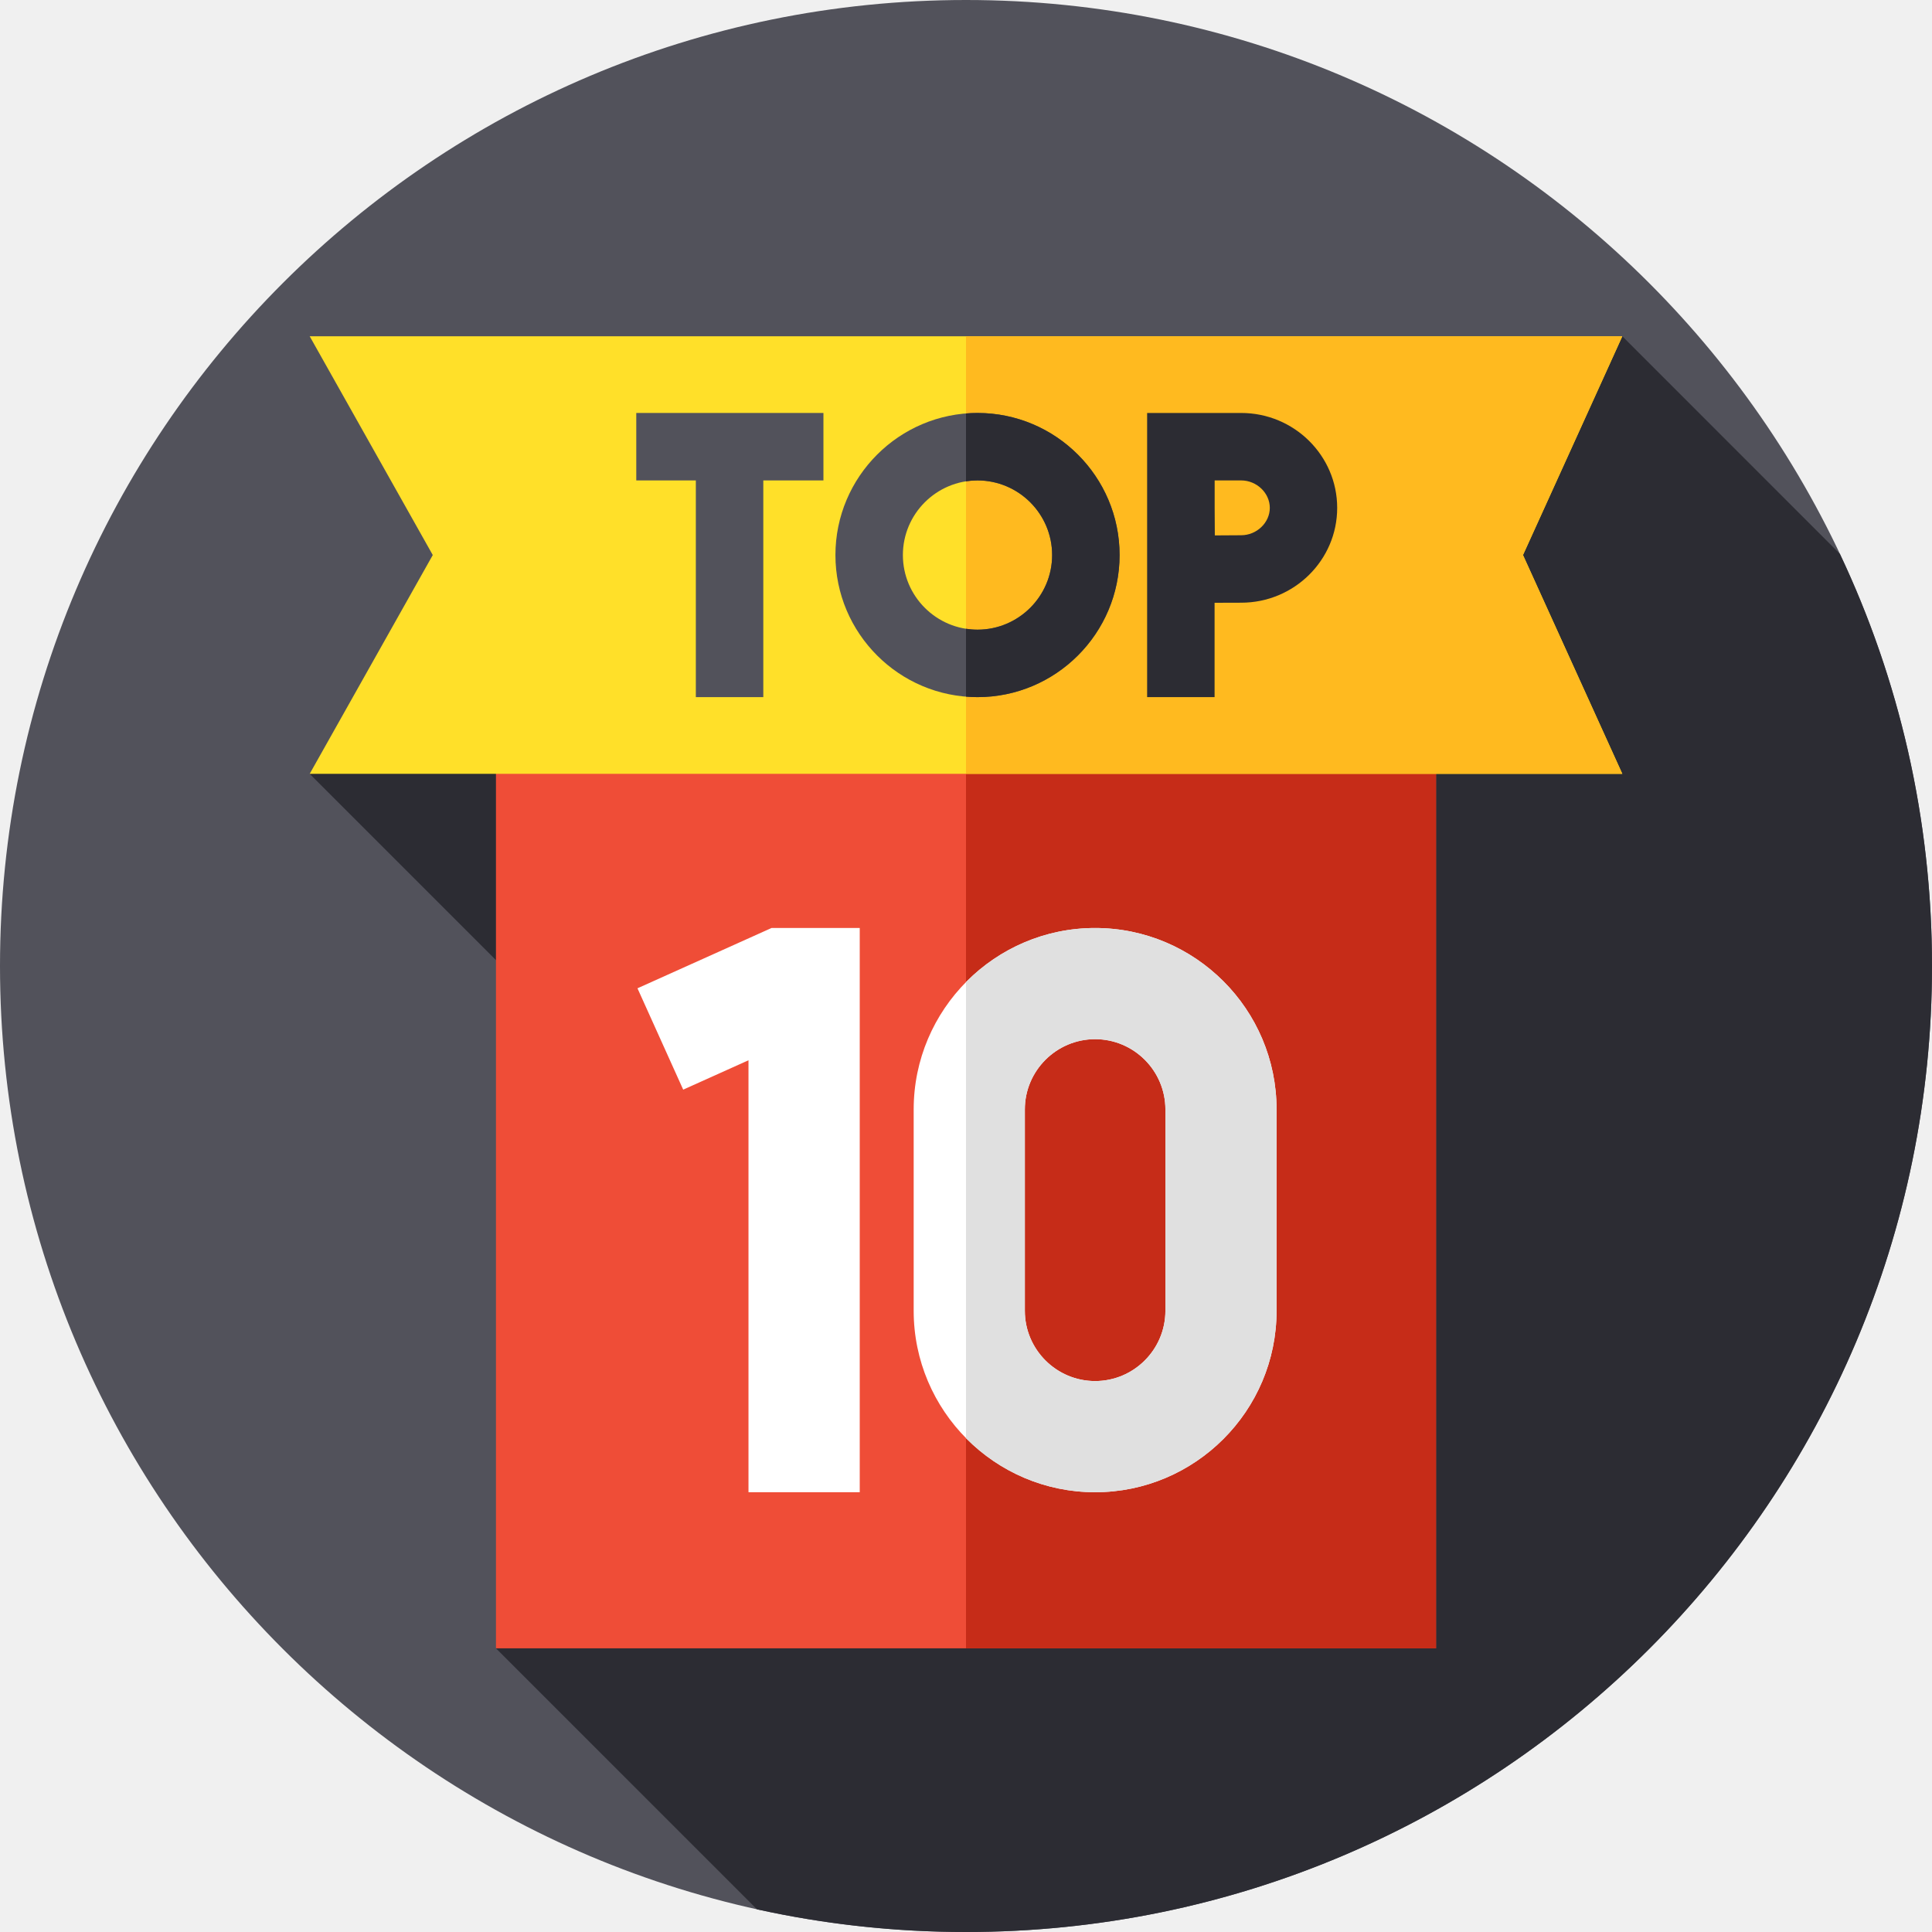
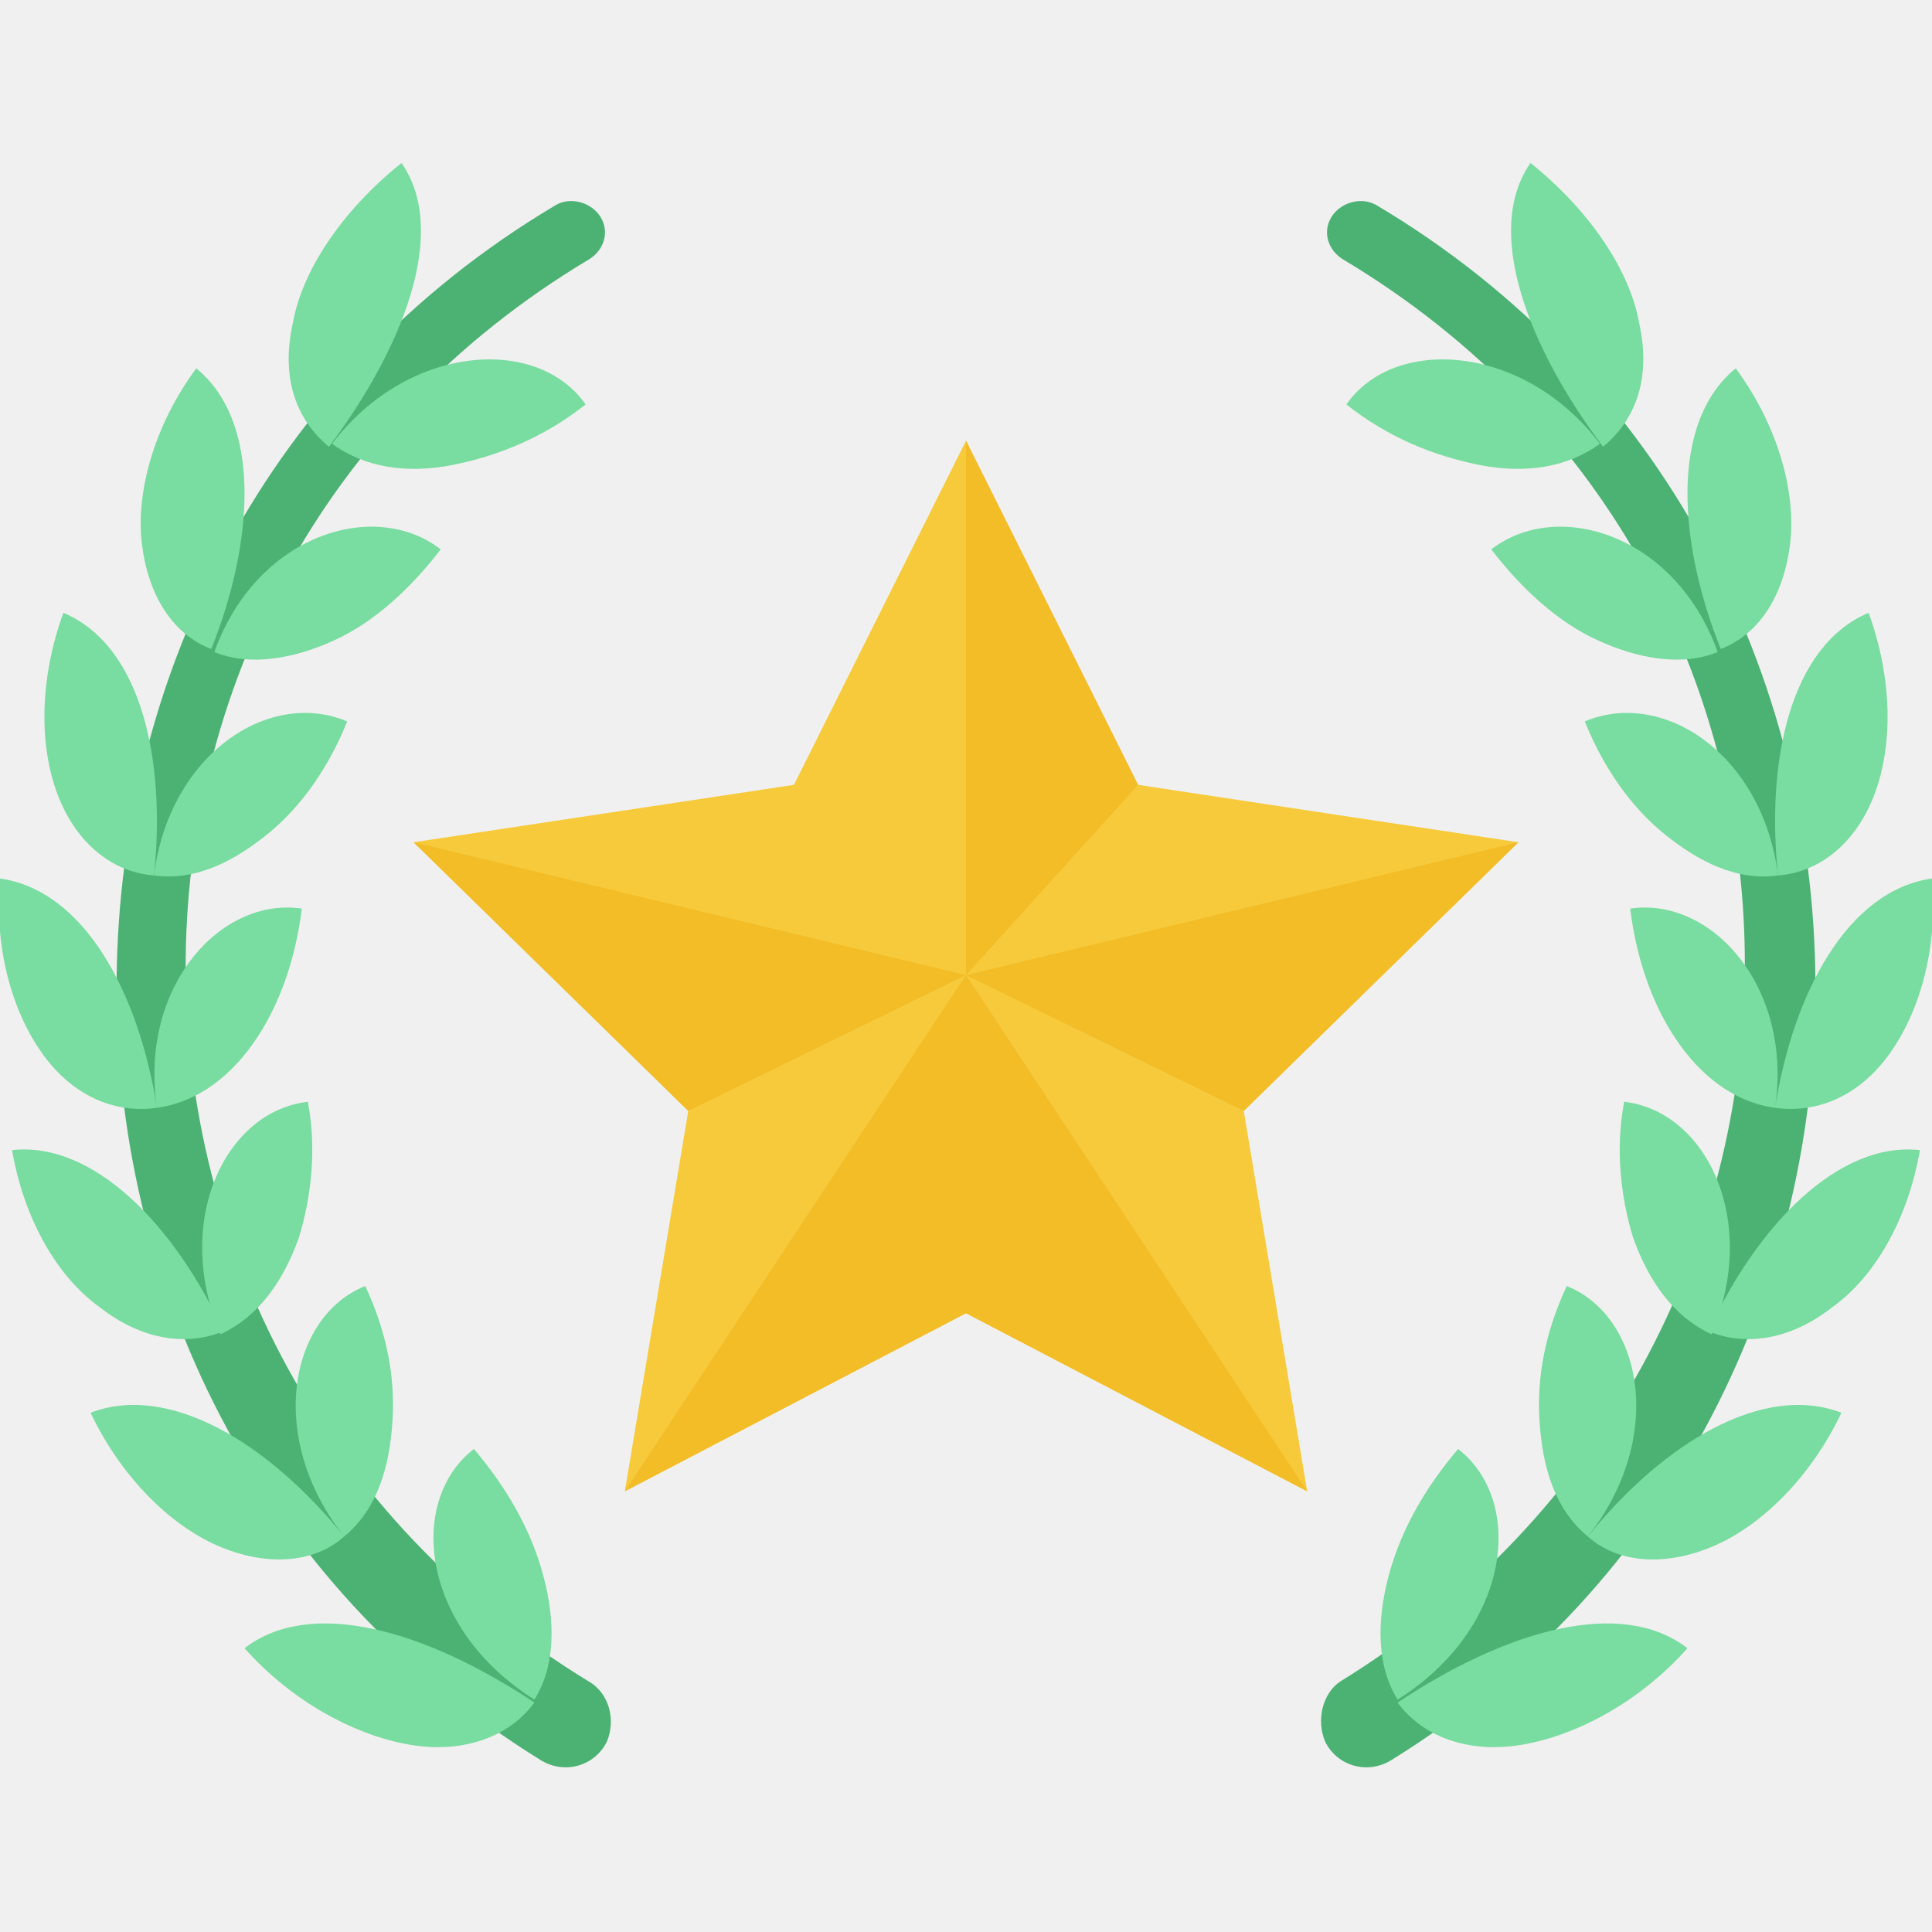
- <svg xmlns="http://www.w3.org/2000/svg" width="24" height="24" viewBox="0 0 24 24" fill="none">
-   <g clip-path="url(#clip0_205_98)">
-     <path d="M12 24C18.627 24 24 18.627 24 12C24 5.373 18.627 0 12 0C5.373 0 0 5.373 0 12C0 18.627 5.373 24 12 24Z" fill="#52525B" />
-     <path d="M24 12C24 10.169 23.59 8.433 22.856 6.881L20.153 4.177L3.847 9.613L8.129 13.895L6.161 20.476L9.403 23.718C10.239 23.903 11.108 24 12 24C18.627 24 24 18.627 24 12Z" fill="#2C2C33" />
-     <path d="M6.161 9.566H17.839V20.476H6.161V9.566Z" fill="#EF4D37" />
-     <path d="M12 9.566H17.839V20.476H12V9.566Z" fill="#C62C18" />
-     <path d="M20.153 9.613H3.847L5.376 6.895L3.847 4.177H20.153L18.919 6.895L20.153 9.613Z" fill="#FFE029" />
-     <path d="M20.153 9.613L18.919 6.895L20.153 4.177H12V9.613H20.153Z" fill="#FFBA1F" />
-     <path d="M7.904 5.968H8.644V8.66H9.482V5.968H10.229V5.13H7.904V5.968Z" fill="#52525B" />
-     <path d="M15.418 5.13H14.25V8.66H15.088V7.488C15.213 7.488 15.339 7.487 15.418 7.487C16.076 7.487 16.611 6.959 16.611 6.309C16.611 5.659 16.076 5.13 15.418 5.13ZM15.418 6.649C15.34 6.649 15.216 6.65 15.091 6.651C15.09 6.52 15.089 6.39 15.089 6.309C15.089 6.24 15.089 6.105 15.089 5.968H15.418C15.611 5.968 15.774 6.124 15.774 6.309C15.774 6.493 15.611 6.649 15.418 6.649Z" fill="#2C2C33" />
-     <path d="M12.143 5.13C11.17 5.13 10.378 5.922 10.378 6.895C10.378 7.868 11.17 8.66 12.143 8.66C13.116 8.66 13.908 7.868 13.908 6.895C13.908 5.922 13.116 5.13 12.143 5.13ZM12.143 7.822C11.632 7.822 11.216 7.406 11.216 6.895C11.216 6.384 11.632 5.968 12.143 5.968C12.654 5.968 13.07 6.384 13.07 6.895C13.07 7.406 12.654 7.822 12.143 7.822Z" fill="#52525B" />
-     <path d="M10.68 11.528V18.537H9.298V13.171L8.487 13.536L7.919 12.277L9.584 11.528H10.68ZM13.604 18.537C12.361 18.537 11.35 17.526 11.35 16.283V13.782C11.35 12.539 12.361 11.528 13.604 11.528C14.847 11.528 15.858 12.539 15.858 13.782V16.283C15.858 17.526 14.847 18.537 13.604 18.537ZM13.604 12.909C13.123 12.909 12.731 13.301 12.731 13.782V16.283C12.731 16.764 13.123 17.156 13.604 17.156C14.085 17.156 14.477 16.764 14.477 16.283V13.782C14.477 13.301 14.085 12.909 13.604 12.909Z" fill="white" />
-     <path d="M12.143 5.968C12.654 5.968 13.07 6.384 13.07 6.895C13.07 7.406 12.654 7.822 12.143 7.822C12.094 7.822 12.047 7.818 12 7.811V8.654C12.047 8.658 12.095 8.66 12.143 8.66C13.116 8.66 13.908 7.868 13.908 6.895C13.908 5.922 13.116 5.13 12.143 5.13C12.095 5.13 12.047 5.132 12 5.136V5.979C12.047 5.972 12.095 5.968 12.143 5.968Z" fill="#2C2C33" />
-     <path d="M13.604 18.537C14.847 18.537 15.858 17.526 15.858 16.283V13.782C15.858 12.539 14.847 11.528 13.604 11.528C12.977 11.528 12.409 11.785 12 12.2V17.866C12.409 18.28 12.977 18.537 13.604 18.537ZM12.731 13.782C12.731 13.301 13.123 12.909 13.604 12.909C14.085 12.909 14.477 13.301 14.477 13.782V16.283C14.477 16.764 14.085 17.156 13.604 17.156C13.123 17.156 12.731 16.764 12.731 16.283V13.782Z" fill="#E0E0E0" />
+ <svg xmlns="http://www.w3.org/2000/svg" width="17" height="17" viewBox="0 0 17 17" fill="none">
+   <g clip-path="url(#clip0_216_116)">
+     <path d="M5.339 15.327C5.233 15.539 4.967 15.619 4.755 15.486C-0.266 12.378 -0.212 4.834 4.888 1.806C5.02 1.727 5.206 1.78 5.286 1.912C5.366 2.045 5.312 2.205 5.18 2.284C0.425 5.127 0.478 11.927 5.18 14.795C5.366 14.902 5.419 15.141 5.339 15.327Z" fill="#4CB274" />
+     <path d="M5.153 3.559C4.781 3.852 4.383 4.011 3.984 4.091C3.586 4.17 3.214 4.117 2.922 3.905C3.586 3.028 4.728 2.948 5.153 3.559ZM3.533 1.434C3.002 1.859 2.656 2.391 2.577 2.842C2.47 3.32 2.603 3.692 2.895 3.931C3.533 3.081 3.958 2.045 3.533 1.434ZM3.878 4.834C3.612 5.18 3.294 5.472 2.948 5.631C2.603 5.791 2.205 5.87 1.886 5.737C2.258 4.702 3.294 4.383 3.878 4.834ZM1.727 3.241C1.355 3.745 1.195 4.33 1.248 4.781C1.302 5.233 1.514 5.578 1.859 5.711C2.231 4.781 2.311 3.719 1.727 3.241ZM3.055 6.348C2.895 6.747 2.656 7.092 2.364 7.331C2.072 7.57 1.727 7.756 1.355 7.703C1.488 6.641 2.364 6.056 3.055 6.348Z" fill="#79DCA0" />
+     <path d="M0.558 5.392C0.345 5.976 0.345 6.561 0.505 6.986C0.664 7.411 0.983 7.676 1.355 7.703C1.461 6.694 1.248 5.684 0.558 5.392ZM2.656 7.995C2.603 8.42 2.47 8.819 2.258 9.137C2.045 9.456 1.753 9.695 1.381 9.748C1.222 8.686 1.939 7.889 2.656 7.995ZM2.7538e-07 7.73C-0.053 8.341 0.106 8.898 0.372 9.27C0.637 9.642 1.009 9.801 1.381 9.748C1.222 8.739 0.744 7.836 2.7538e-07 7.73ZM2.709 9.695C2.789 10.12 2.736 10.545 2.63 10.89C2.497 11.262 2.284 11.581 1.939 11.741C1.514 10.731 1.992 9.775 2.709 9.695Z" fill="#79DCA0" />
+     <path d="M0.106 10.12C0.212 10.731 0.505 11.236 0.877 11.502C1.248 11.794 1.647 11.847 1.966 11.714C1.541 10.784 0.823 10.041 0.106 10.12ZM3.214 11.316C3.4 11.714 3.48 12.112 3.453 12.511C3.427 12.909 3.32 13.281 3.028 13.52C2.337 12.644 2.55 11.581 3.214 11.316ZM0.797 12.431C1.062 12.989 1.488 13.414 1.913 13.6C2.337 13.786 2.763 13.759 3.028 13.52C2.364 12.697 1.488 12.166 0.797 12.431ZM4.17 12.75C4.463 13.095 4.675 13.467 4.781 13.866C4.888 14.264 4.888 14.662 4.702 14.955C3.692 14.317 3.586 13.201 4.17 12.75ZM2.152 14.503C2.577 14.981 3.134 15.273 3.612 15.353C4.091 15.433 4.489 15.273 4.702 14.981C3.745 14.344 2.736 14.052 2.152 14.503Z" fill="#79DCA0" />
+     <path d="M11.661 15.327C11.767 15.539 12.033 15.619 12.245 15.486C17.266 12.378 17.212 4.834 12.113 1.806C11.98 1.727 11.794 1.78 11.714 1.912C11.634 2.045 11.688 2.205 11.82 2.284C16.575 5.127 16.495 11.9 11.794 14.795C11.634 14.902 11.581 15.141 11.661 15.327Z" fill="#4CB274" />
+     <path d="M11.847 3.559C12.219 3.852 12.617 4.011 13.016 4.091C13.414 4.17 13.786 4.117 14.078 3.905C13.414 3.028 12.272 2.948 11.847 3.559ZM13.467 1.434C13.998 1.859 14.344 2.391 14.423 2.842C14.53 3.32 14.397 3.692 14.105 3.931C13.467 3.081 13.042 2.045 13.467 1.434ZM13.122 4.834C13.387 5.18 13.706 5.472 14.052 5.631C14.397 5.791 14.795 5.87 15.114 5.737C14.742 4.702 13.706 4.383 13.122 4.834ZM15.273 3.241C15.645 3.745 15.805 4.33 15.752 4.781C15.698 5.233 15.486 5.578 15.141 5.711C14.769 4.781 14.689 3.719 15.273 3.241ZM13.945 6.348C14.105 6.747 14.344 7.092 14.636 7.331C14.928 7.57 15.273 7.756 15.645 7.703C15.512 6.641 14.636 6.056 13.945 6.348Z" fill="#79DCA0" />
+     <path d="M16.442 5.392C16.655 5.976 16.655 6.561 16.495 6.986C16.336 7.411 16.017 7.676 15.645 7.703C15.539 6.694 15.752 5.684 16.442 5.392ZM14.344 7.995C14.397 8.42 14.53 8.819 14.742 9.137C14.955 9.456 15.247 9.695 15.619 9.748C15.778 8.686 15.061 7.889 14.344 7.995ZM17 7.73C17.053 8.341 16.894 8.898 16.628 9.27C16.363 9.642 15.991 9.801 15.619 9.748C15.778 8.739 16.256 7.836 17 7.73ZM14.291 9.695C14.211 10.12 14.264 10.545 14.37 10.89C14.503 11.262 14.716 11.581 15.061 11.741C15.486 10.731 15.008 9.775 14.291 9.695Z" fill="#79DCA0" />
+     <path d="M16.894 10.12C16.788 10.731 16.495 11.236 16.123 11.502C15.752 11.794 15.353 11.847 15.034 11.714C15.459 10.784 16.177 10.041 16.894 10.12ZM13.786 11.316C13.6 11.714 13.52 12.112 13.547 12.511C13.573 12.909 13.68 13.281 13.972 13.52C14.662 12.644 14.45 11.581 13.786 11.316Z" fill="#79DCA0" />
+     <path d="M16.203 12.431C15.938 12.989 15.512 13.414 15.088 13.6C14.662 13.786 14.238 13.759 13.972 13.52C14.636 12.697 15.512 12.166 16.203 12.431ZM12.83 12.75C12.537 13.095 12.325 13.467 12.219 13.866C12.113 14.264 12.113 14.662 12.298 14.955C13.308 14.317 13.414 13.202 12.83 12.75ZM14.848 14.503C14.423 14.981 13.866 15.273 13.387 15.353C12.909 15.433 12.511 15.273 12.298 14.981C13.255 14.344 14.264 14.052 14.848 14.503Z" fill="#79DCA0" />
+     <path d="M10.944 9.775L11.502 13.122L8.5 11.555L5.498 13.122L6.056 9.775L3.639 7.411L6.986 6.906L8.5 3.878L10.014 6.906L13.361 7.411L10.944 9.775Z" fill="#F7CA3C" />
+     <path d="M8.5 3.878V8.58L10.014 6.906L8.5 3.878Z" fill="#F2BD27" />
+     <path d="M13.361 7.411L10.944 9.775L8.5 8.58L13.361 7.411ZM3.639 7.411L6.056 9.775L8.5 8.58L3.639 7.411Z" fill="#F2BD27" />
+     <path d="M8.5 8.58V11.555L11.502 13.122L8.5 8.58ZM8.5 8.58V11.555L5.498 13.122L8.5 8.58Z" fill="#F2BD27" />
  </g>
  <defs>
-     <clipPath id="clip0_205_98">
-       <rect width="24" height="24" fill="white" />
+     <clipPath id="clip0_216_116">
+       <rect width="17" height="17" fill="white" />
    </clipPath>
  </defs>
</svg>
